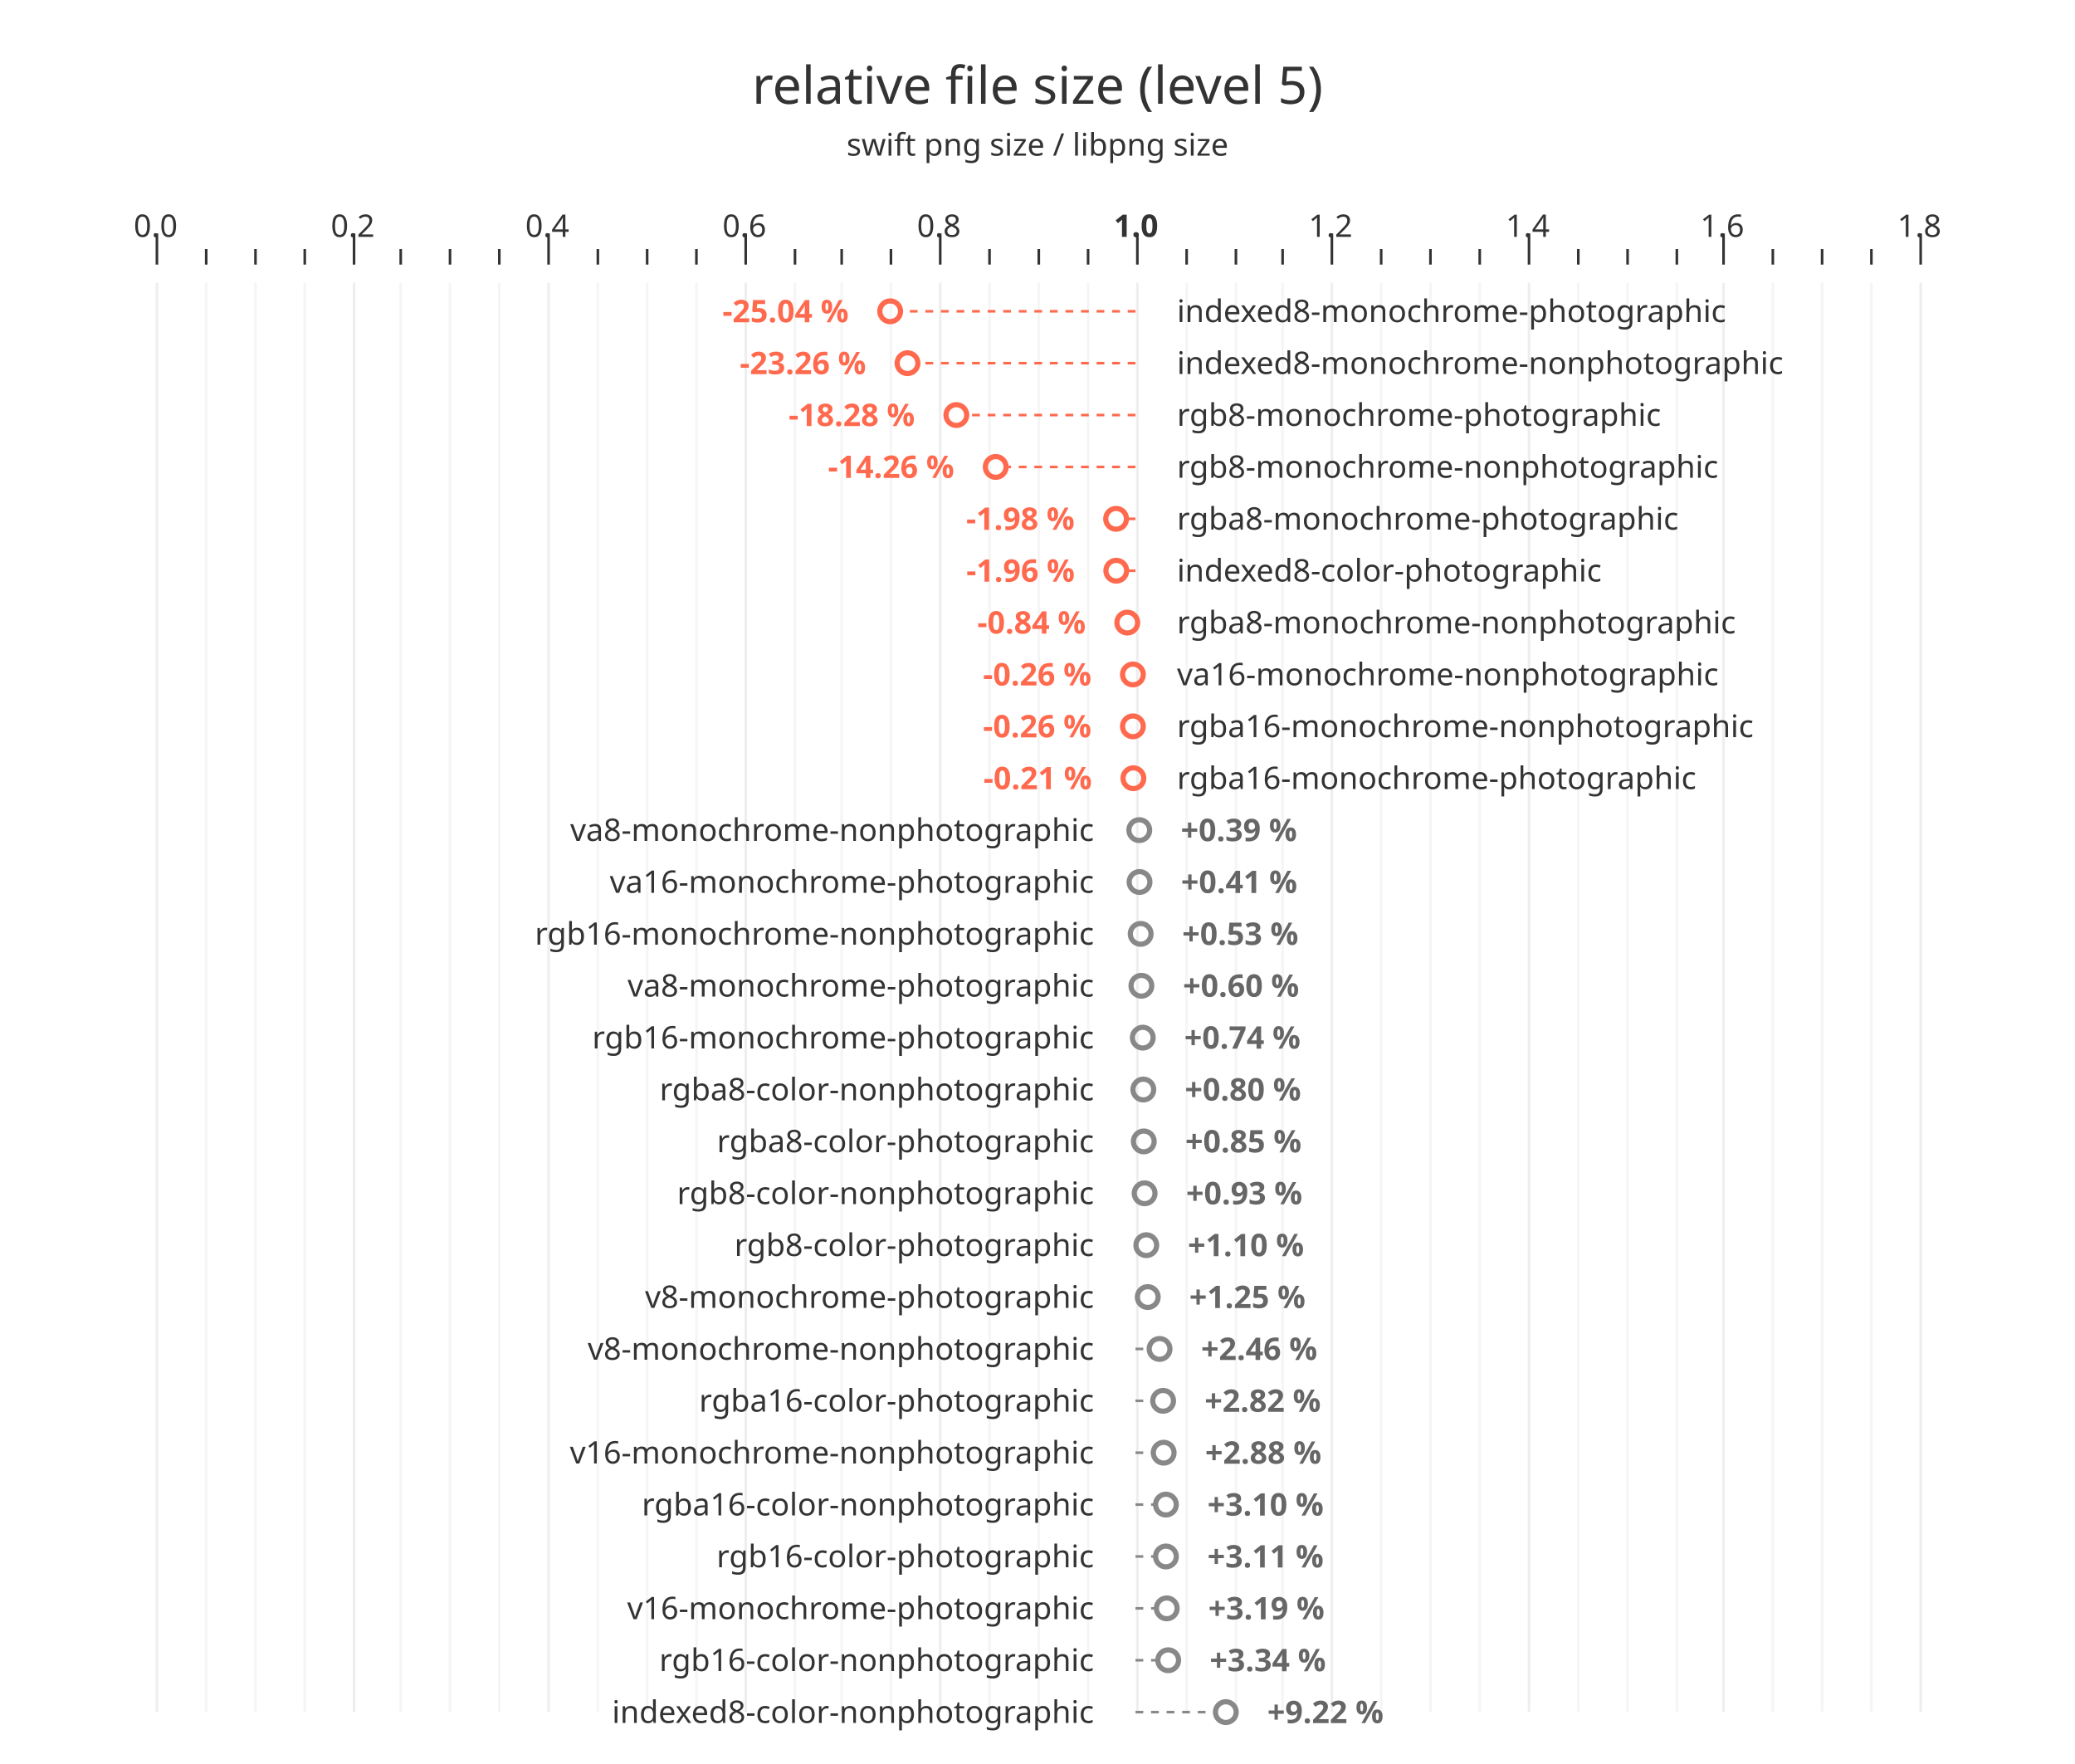
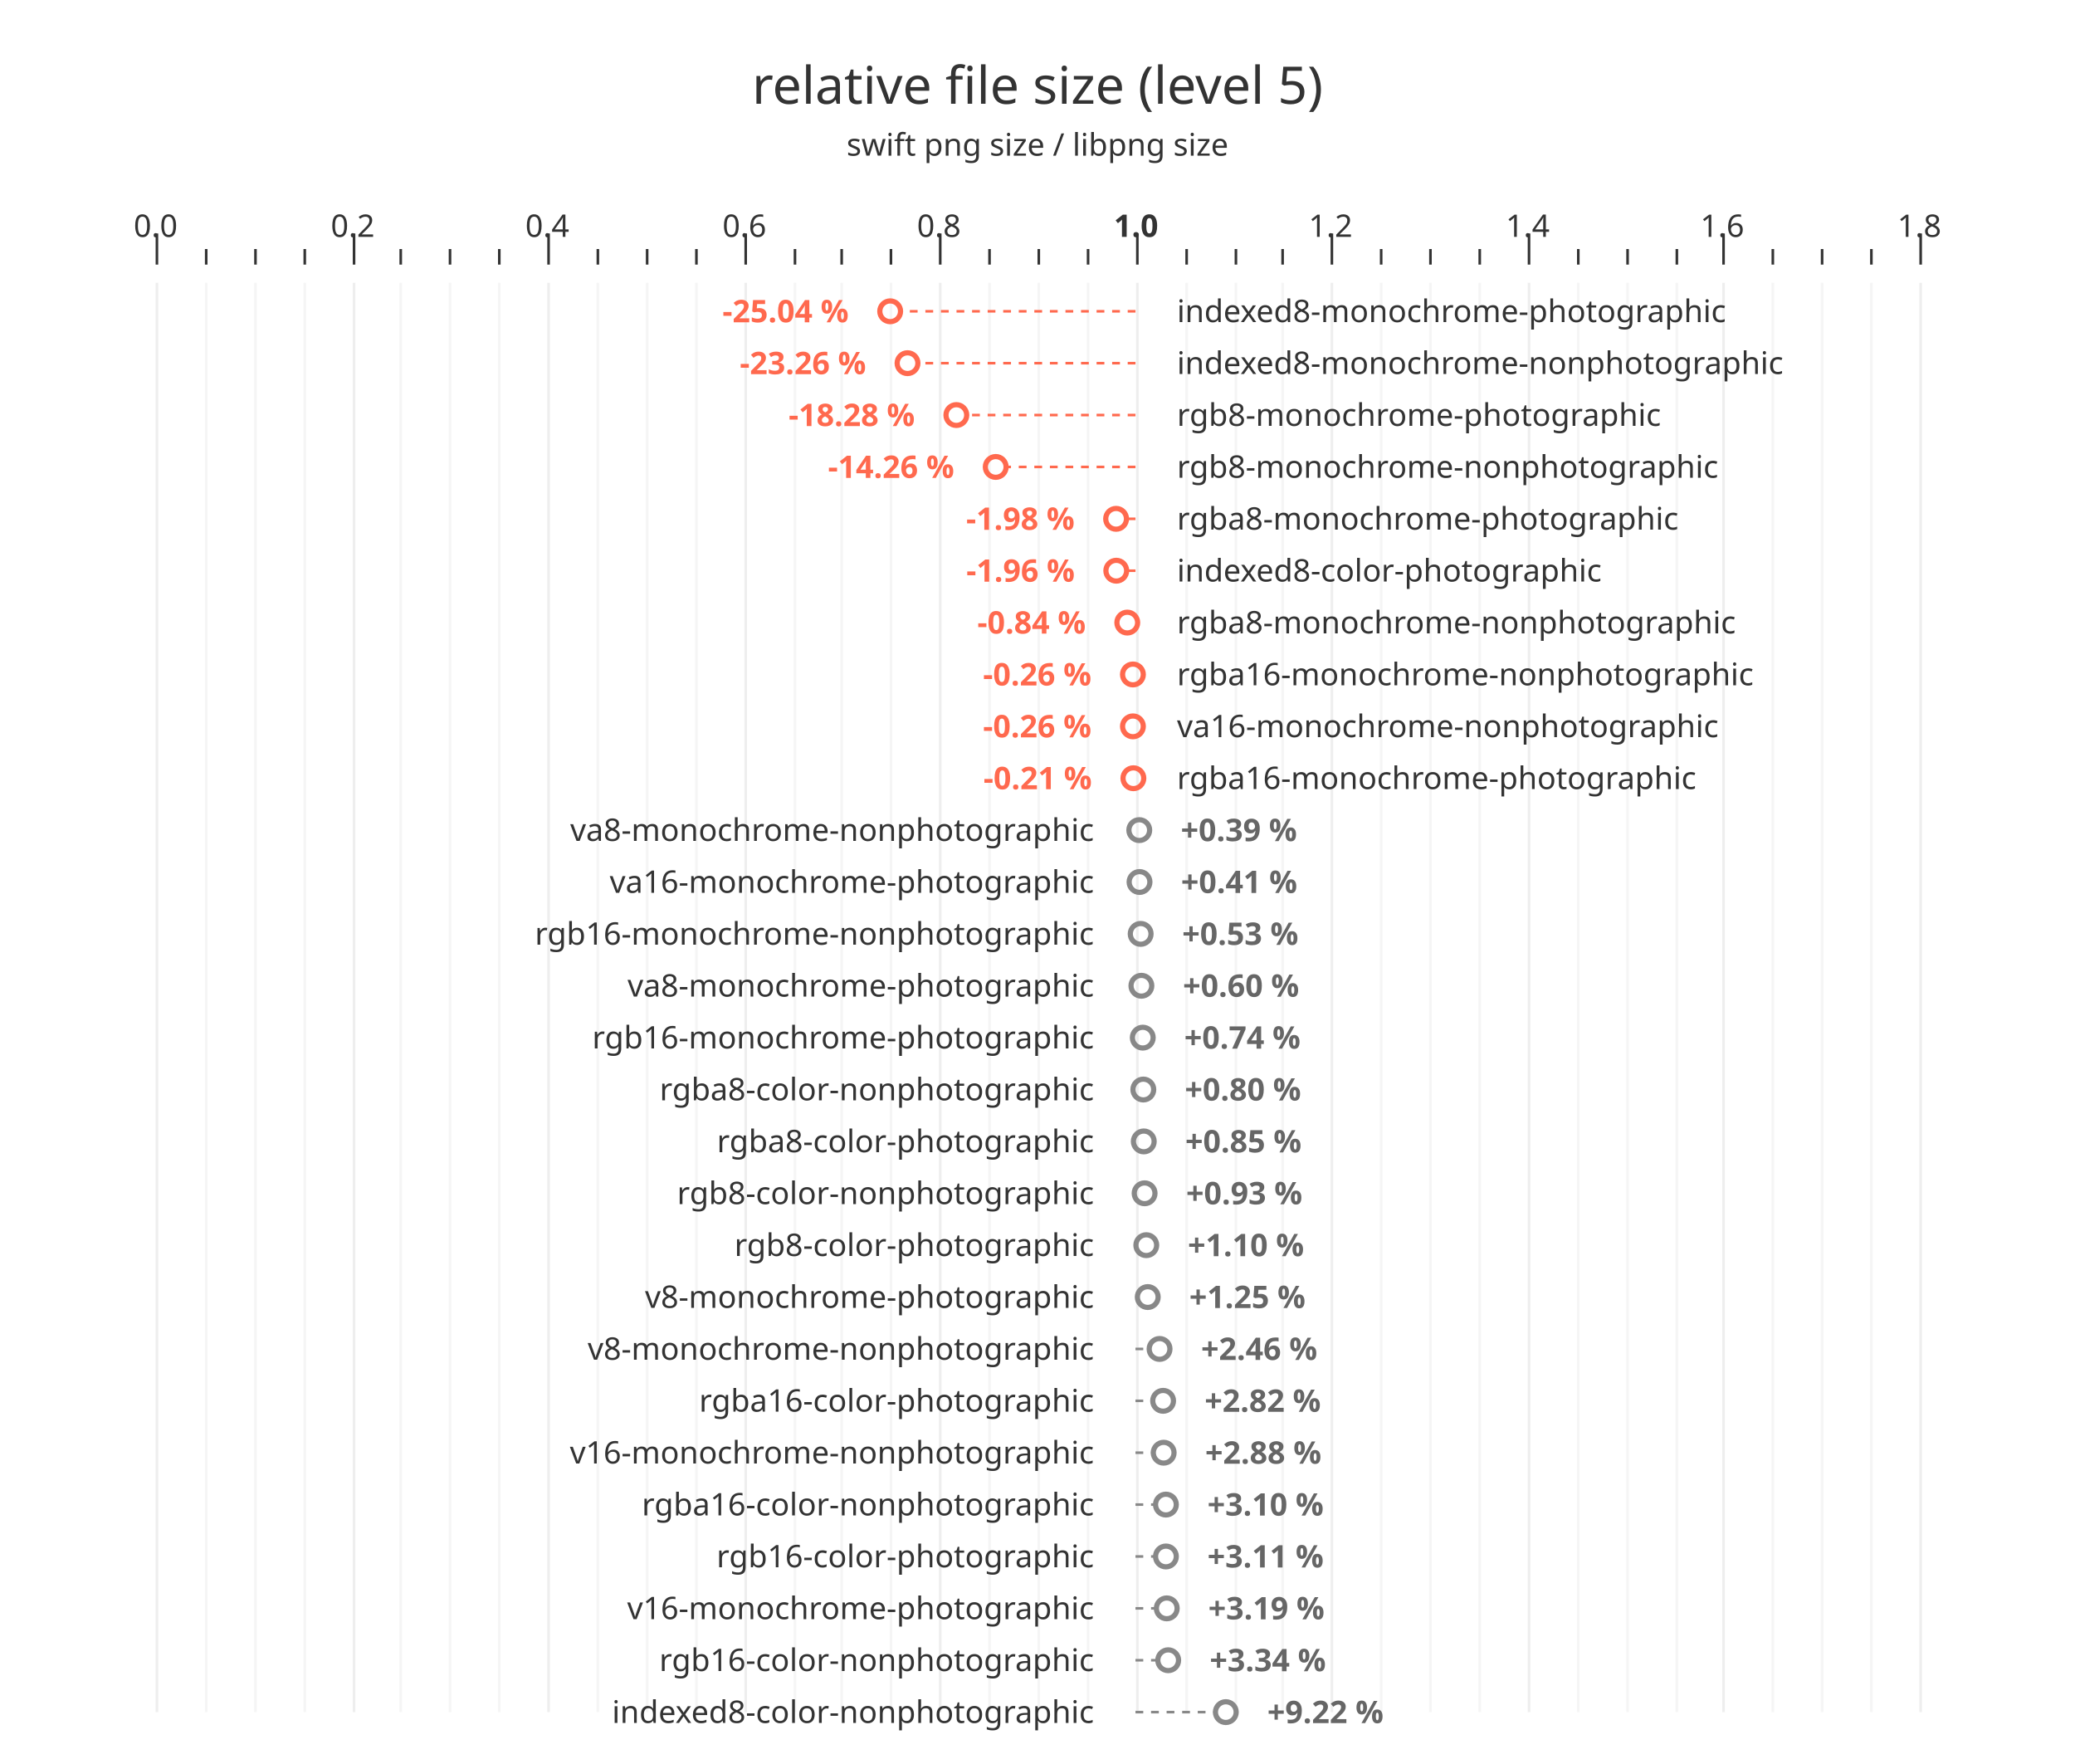
<svg xmlns="http://www.w3.org/2000/svg" width="800" height="680" viewBox="0 0 800 680">
  <style type="text/css">
    
        
    rect.background 
    {
        fill:   white;
    }
    
    path.grid 
    {
        stroke-width: 1px;
        fill:   none;
    }
    path.grid-major 
    {
        stroke: #eeeeeeff;
    }
    path.grid-minor 
    {
        stroke: #f5f5f5ff;
    }
    
    path.tick 
    {
        stroke-width: 1px;
        stroke: #333333ff;
        fill:   none;
    }
    
    path.stem 
    {
        stroke-width: 1px;
        stroke-dasharray: 3 3;
    }
    circle.dot 
    {
        stroke-width: 2px;
        stroke: #666;
        fill:   none;
    }
    
    text
    {
        fill: #333333ff;
        font-family: 'SF Mono';
    }
    text.label-numeric 
    {
        font-size: 12px;
    }
    text.label-numeric.unity 
    {
        font-weight: 700;
    }
    text.label-x 
    {
        text-anchor: middle; 
        dominant-baseline: text-top;
    }
    
    text.label-legend, text.label-percent
    {
        font-size: 12px;
        dominant-baseline: middle;
    }
    text.label-percent 
    {
        font-weight: 700;
    }
    text.label-legend.better, text.label-percent.worse 
    {
        text-anchor: begin; 
    }
    text.label-legend.worse, text.label-percent.better 
    {
        text-anchor: end; 
    }
    
    text.title, text.subtitle 
    {
        text-anchor: middle; 
    }
    text.title 
    {
        font-size: 20px;
    }
    text.subtitle 
    {
        font-size: 12px;
    }
    
    circle.better, path.stem.better
    {
        stroke: #ff694eff
    }
    circle.worse, path.stem.worse
    {
        stroke: #888888ff
    }
    text.label-percent.better 
    {
        fill: #ff694eff
    }
    text.label-percent.worse 
    {
        fill: #666666ff
    }
    
    
</style>
  <rect width="800" height="680" class="background" />
  <path class="grid grid-minor" d="M 79.5,660 L 79.5,109" />
  <path class="grid grid-minor" d="M 98.5,660 L 98.5,109" />
  <path class="grid grid-minor" d="M 117.5,660 L 117.5,109" />
  <path class="grid grid-minor" d="M 154.5,660 L 154.5,109" />
  <path class="grid grid-minor" d="M 173.5,660 L 173.5,109" />
  <path class="grid grid-minor" d="M 192.5,660 L 192.5,109" />
  <path class="grid grid-minor" d="M 230.5,660 L 230.5,109" />
  <path class="grid grid-minor" d="M 249.5,660 L 249.5,109" />
  <path class="grid grid-minor" d="M 268.5,660 L 268.5,109" />
  <path class="grid grid-minor" d="M 306.5,660 L 306.5,109" />
  <path class="grid grid-minor" d="M 324.5,660 L 324.5,109" />
  <path class="grid grid-minor" d="M 343.5,660 L 343.5,109" />
  <path class="grid grid-minor" d="M 381.5,660 L 381.5,109" />
  <path class="grid grid-minor" d="M 400.5,660 L 400.5,109" />
  <path class="grid grid-minor" d="M 419.5,660 L 419.5,109" />
  <path class="grid grid-minor" d="M 457.5,660 L 457.5,109" />
  <path class="grid grid-minor" d="M 476.5,660 L 476.5,109" />
  <path class="grid grid-minor" d="M 494.5,660 L 494.5,109" />
  <path class="grid grid-minor" d="M 532.5,660 L 532.5,109" />
  <path class="grid grid-minor" d="M 551.5,660 L 551.5,109" />
  <path class="grid grid-minor" d="M 570.5,660 L 570.5,109" />
  <path class="grid grid-minor" d="M 608.5,660 L 608.5,109" />
  <path class="grid grid-minor" d="M 627.5,660 L 627.5,109" />
  <path class="grid grid-minor" d="M 646.5,660 L 646.5,109" />
  <path class="grid grid-minor" d="M 683.5,660 L 683.5,109" />
  <path class="grid grid-minor" d="M 702.5,660 L 702.5,109" />
  <path class="grid grid-minor" d="M 721.5,660 L 721.5,109" />
  <path class="grid grid-major" d="M 60.5,660 L 60.5,109" />
  <path class="grid grid-major" d="M 136.5,660 L 136.5,109" />
  <path class="grid grid-major" d="M 211.5,660 L 211.5,109" />
  <path class="grid grid-major" d="M 287.5,660 L 287.5,109" />
  <path class="grid grid-major" d="M 362.5,660 L 362.5,109" />
  <path class="grid grid-major" d="M 438.5,660 L 438.5,109" />
  <path class="grid grid-major" d="M 513.5,660 L 513.5,109" />
  <path class="grid grid-major" d="M 589.5,660 L 589.5,109" />
  <path class="grid grid-major" d="M 664.5,660 L 664.5,109" />
  <path class="grid grid-major" d="M 740.5,660 L 740.5,109" />
  <path class="tick" d="M 60.5,102 L 60.5,90" />
  <path class="tick" d="M 79.5,102 L 79.5,96" />
  <path class="tick" d="M 98.5,102 L 98.5,96" />
  <path class="tick" d="M 117.5,102 L 117.5,96" />
  <path class="tick" d="M 136.5,102 L 136.5,90" />
  <path class="tick" d="M 154.5,102 L 154.5,96" />
  <path class="tick" d="M 173.5,102 L 173.5,96" />
  <path class="tick" d="M 192.5,102 L 192.5,96" />
  <path class="tick" d="M 211.5,102 L 211.5,90" />
  <path class="tick" d="M 230.5,102 L 230.5,96" />
  <path class="tick" d="M 249.5,102 L 249.5,96" />
  <path class="tick" d="M 268.5,102 L 268.5,96" />
  <path class="tick" d="M 287.5,102 L 287.5,90" />
  <path class="tick" d="M 306.5,102 L 306.5,96" />
  <path class="tick" d="M 324.5,102 L 324.5,96" />
  <path class="tick" d="M 343.5,102 L 343.5,96" />
  <path class="tick" d="M 362.5,102 L 362.5,90" />
  <path class="tick" d="M 381.5,102 L 381.5,96" />
  <path class="tick" d="M 400.5,102 L 400.5,96" />
  <path class="tick" d="M 419.5,102 L 419.5,96" />
  <path class="tick" d="M 438.5,102 L 438.5,90" />
  <path class="tick" d="M 457.5,102 L 457.5,96" />
  <path class="tick" d="M 476.5,102 L 476.5,96" />
  <path class="tick" d="M 494.5,102 L 494.5,96" />
  <path class="tick" d="M 513.5,102 L 513.5,90" />
  <path class="tick" d="M 532.5,102 L 532.5,96" />
  <path class="tick" d="M 551.5,102 L 551.5,96" />
  <path class="tick" d="M 570.5,102 L 570.5,96" />
  <path class="tick" d="M 589.5,102 L 589.5,90" />
  <path class="tick" d="M 608.5,102 L 608.5,96" />
  <path class="tick" d="M 627.5,102 L 627.5,96" />
  <path class="tick" d="M 646.5,102 L 646.5,96" />
  <path class="tick" d="M 664.5,102 L 664.5,90" />
  <path class="tick" d="M 683.5,102 L 683.5,96" />
  <path class="tick" d="M 702.5,102 L 702.5,96" />
  <path class="tick" d="M 721.5,102 L 721.5,96" />
  <path class="tick" d="M 740.5,102 L 740.5,90" />
  <text x="60" y="82" class="label-numeric label-x">0.0</text>
  <text x="136" y="82" class="label-numeric label-x">0.2</text>
  <text x="211" y="82" class="label-numeric label-x">0.4</text>
  <text x="287" y="82" class="label-numeric label-x">0.6</text>
  <text x="362" y="82" class="label-numeric label-x">0.8</text>
  <text x="438" y="82" class="label-numeric label-x unity">1.0</text>
  <text x="513" y="82" class="label-numeric label-x">1.2</text>
  <text x="589" y="82" class="label-numeric label-x">1.4</text>
  <text x="664" y="82" class="label-numeric label-x">1.6</text>
  <text x="740" y="82" class="label-numeric label-x">1.8</text>
  <text x="400" y="40" class="title">relative file size (level 5)</text>
  <text x="400" y="60" class="subtitle">swift png size / libpng size </text>
  <text x="453.778" y="120.0" class="label-legend better">indexed8-monochrome-photographic</text>
  <text x="453.778" y="140.0" class="label-legend better">indexed8-monochrome-nonphotographic</text>
  <text x="453.778" y="160.0" class="label-legend better">rgb8-monochrome-photographic</text>
  <text x="453.778" y="180.0" class="label-legend better">rgb8-monochrome-nonphotographic</text>
  <text x="453.778" y="200.0" class="label-legend better">rgba8-monochrome-photographic</text>
  <text x="453.778" y="220.0" class="label-legend better">indexed8-color-photographic</text>
  <text x="453.778" y="240.0" class="label-legend better">rgba8-monochrome-nonphotographic</text>
-   <text x="453.778" y="260.0" class="label-legend better">va16-monochrome-nonphotographic</text>
-   <text x="453.778" y="280.0" class="label-legend better">rgba16-monochrome-nonphotographic</text>
+   <text x="453.778" y="260.0" class="label-legend better">rgba16-monochrome-nonphotographic</text>
+   <text x="453.778" y="280.0" class="label-legend better">va16-monochrome-nonphotographic</text>
  <text x="453.778" y="300.0" class="label-legend better">rgba16-monochrome-photographic</text>
  <text x="421.778" y="320.0" class="label-legend worse">va8-monochrome-nonphotographic</text>
  <text x="421.778" y="340.0" class="label-legend worse">va16-monochrome-photographic</text>
  <text x="421.778" y="360.0" class="label-legend worse">rgb16-monochrome-nonphotographic</text>
  <text x="421.778" y="380.0" class="label-legend worse">va8-monochrome-photographic</text>
  <text x="421.778" y="400.0" class="label-legend worse">rgb16-monochrome-photographic</text>
  <text x="421.778" y="420.0" class="label-legend worse">rgba8-color-nonphotographic</text>
  <text x="421.778" y="440.0" class="label-legend worse">rgba8-color-photographic</text>
  <text x="421.778" y="460.0" class="label-legend worse">rgb8-color-nonphotographic</text>
  <text x="421.778" y="480.0" class="label-legend worse">rgb8-color-photographic</text>
  <text x="421.778" y="500.0" class="label-legend worse">v8-monochrome-photographic</text>
  <text x="421.778" y="520.0" class="label-legend worse">v8-monochrome-nonphotographic</text>
  <text x="421.778" y="540.0" class="label-legend worse">rgba16-color-photographic</text>
  <text x="421.778" y="560.0" class="label-legend worse">v16-monochrome-nonphotographic</text>
  <text x="421.778" y="580.0" class="label-legend worse">rgba16-color-nonphotographic</text>
  <text x="421.778" y="600.0" class="label-legend worse">rgb16-color-photographic</text>
  <text x="421.778" y="620.0" class="label-legend worse">v16-monochrome-photographic</text>
  <text x="421.778" y="640.0" class="label-legend worse">rgb16-color-nonphotographic</text>
  <text x="421.778" y="660.0" class="label-legend worse">indexed8-color-nonphotographic</text>
  <text x="327.201" y="120.0" class="label-percent better">-25.04 %</text>
  <text x="333.888" y="140.0" class="label-percent better">-23.26 %</text>
  <text x="352.711" y="160.0" class="label-percent better">-18.28 %</text>
  <text x="367.893" y="180.0" class="label-percent better">-14.26 %</text>
  <text x="414.302" y="200.0" class="label-percent better">-1.98 %</text>
  <text x="414.369" y="220.0" class="label-percent better">-1.96 %</text>
  <text x="418.611" y="240.0" class="label-percent better">-0.84 %</text>
  <text x="420.79" y="260.0" class="label-percent better">-0.26 %</text>
  <text x="420.79" y="280.0" class="label-percent better">-0.26 %</text>
  <text x="420.968" y="300.0" class="label-percent better">-0.21 %</text>
  <text x="455.233" y="320.0" class="label-percent worse">+0.39 %</text>
  <text x="455.333" y="340.0" class="label-percent worse">+0.41 %</text>
  <text x="455.772" y="360.0" class="label-percent worse">+0.53 %</text>
  <text x="456.054" y="380.0" class="label-percent worse">+0.60 %</text>
  <text x="456.586" y="400.0" class="label-percent worse">+0.74 %</text>
  <text x="456.8" y="420.0" class="label-percent worse">+0.80 %</text>
  <text x="456.973" y="440.0" class="label-percent worse">+0.85 %</text>
  <text x="457.295" y="460.0" class="label-percent worse">+0.93 %</text>
  <text x="457.944" y="480.0" class="label-percent worse">+1.10 %</text>
  <text x="458.509" y="500.0" class="label-percent worse">+1.25 %</text>
  <text x="463.059" y="520.0" class="label-percent worse">+2.46 %</text>
  <text x="464.43" y="540.0" class="label-percent worse">+2.82 %</text>
  <text x="464.644" y="560.0" class="label-percent worse">+2.88 %</text>
  <text x="465.506" y="580.0" class="label-percent worse">+3.10 %</text>
  <text x="465.512" y="600.0" class="label-percent worse">+3.11 %</text>
  <text x="465.834" y="620.0" class="label-percent worse">+3.19 %</text>
  <text x="466.388" y="640.0" class="label-percent worse">+3.34 %</text>
  <text x="488.603" y="660.0" class="label-percent worse">+9.22 %</text>
  <path class="stem better" d="M 437.778,120.0 L 347.201,120.0" />
  <path class="stem better" d="M 437.778,140.0 L 353.888,140.0" />
  <path class="stem better" d="M 437.778,160.0 L 372.711,160.0" />
  <path class="stem better" d="M 437.778,180.0 L 387.893,180.0" />
  <path class="stem better" d="M 437.778,200.0 L 434.302,200.0" />
  <path class="stem better" d="M 437.778,220.0 L 434.369,220.0" />
  <path class="stem worse" d="M 437.778,480.0 L 437.944,480.0" />
  <path class="stem worse" d="M 437.778,500.0 L 438.509,500.0" />
  <path class="stem worse" d="M 437.778,520.0 L 443.059,520.0" />
  <path class="stem worse" d="M 437.778,540.0 L 444.43,540.0" />
  <path class="stem worse" d="M 437.778,560.0 L 444.644,560.0" />
  <path class="stem worse" d="M 437.778,580.0 L 445.506,580.0" />
  <path class="stem worse" d="M 437.778,600.0 L 445.512,600.0" />
  <path class="stem worse" d="M 437.778,620.0 L 445.834,620.0" />
  <path class="stem worse" d="M 437.778,640.0 L 446.388,640.0" />
  <path class="stem worse" d="M 437.778,660.0 L 468.603,660.0" />
  <circle class="dot better" cx="343.201" cy="120.0" r="4" />
  <circle class="dot better" cx="349.888" cy="140.0" r="4" />
  <circle class="dot better" cx="368.711" cy="160.0" r="4" />
  <circle class="dot better" cx="383.893" cy="180.0" r="4" />
  <circle class="dot better" cx="430.302" cy="200.0" r="4" />
  <circle class="dot better" cx="430.369" cy="220.0" r="4" />
  <circle class="dot better" cx="434.611" cy="240.0" r="4" />
  <circle class="dot better" cx="436.79" cy="260.0" r="4" />
  <circle class="dot better" cx="436.79" cy="280.0" r="4" />
  <circle class="dot better" cx="436.968" cy="300.0" r="4" />
  <circle class="dot worse" cx="439.233" cy="320.0" r="4" />
  <circle class="dot worse" cx="439.333" cy="340.0" r="4" />
  <circle class="dot worse" cx="439.772" cy="360.0" r="4" />
  <circle class="dot worse" cx="440.054" cy="380.0" r="4" />
  <circle class="dot worse" cx="440.586" cy="400.0" r="4" />
  <circle class="dot worse" cx="440.8" cy="420.0" r="4" />
  <circle class="dot worse" cx="440.973" cy="440.0" r="4" />
  <circle class="dot worse" cx="441.295" cy="460.0" r="4" />
  <circle class="dot worse" cx="441.944" cy="480.0" r="4" />
  <circle class="dot worse" cx="442.509" cy="500.0" r="4" />
  <circle class="dot worse" cx="447.059" cy="520.0" r="4" />
  <circle class="dot worse" cx="448.43" cy="540.0" r="4" />
  <circle class="dot worse" cx="448.644" cy="560.0" r="4" />
  <circle class="dot worse" cx="449.506" cy="580.0" r="4" />
  <circle class="dot worse" cx="449.512" cy="600.0" r="4" />
  <circle class="dot worse" cx="449.834" cy="620.0" r="4" />
  <circle class="dot worse" cx="450.388" cy="640.0" r="4" />
  <circle class="dot worse" cx="472.603" cy="660.0" r="4" />
</svg>
